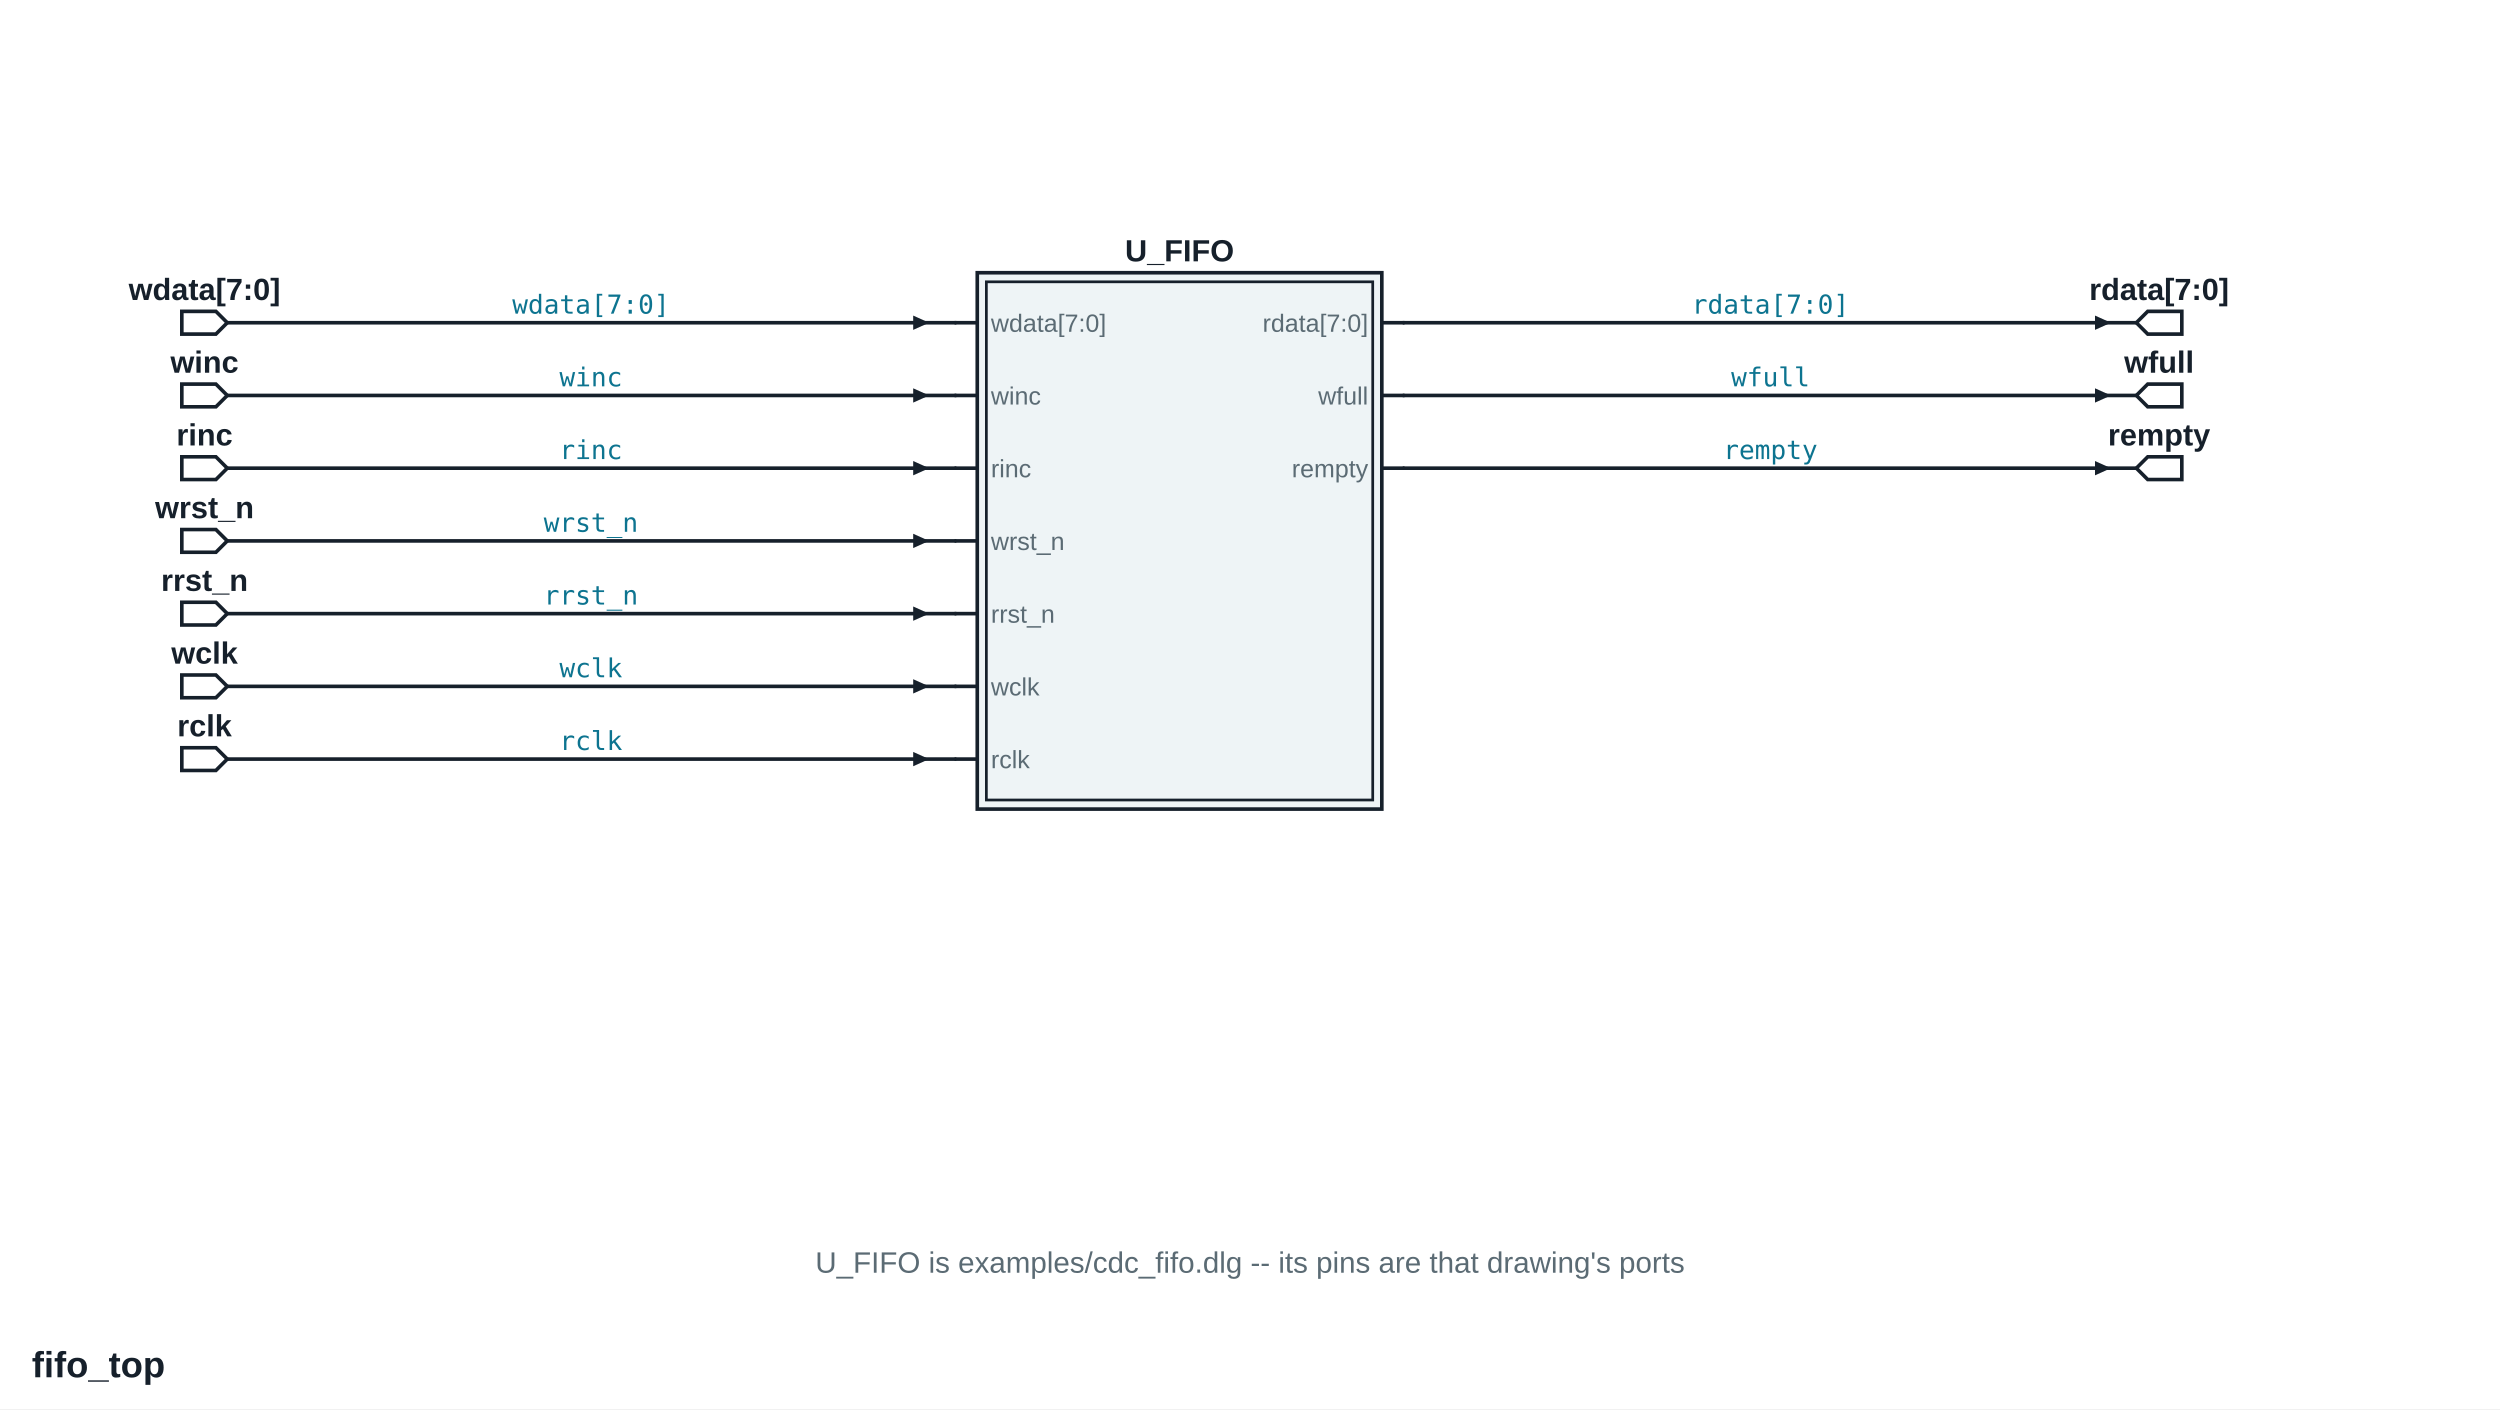
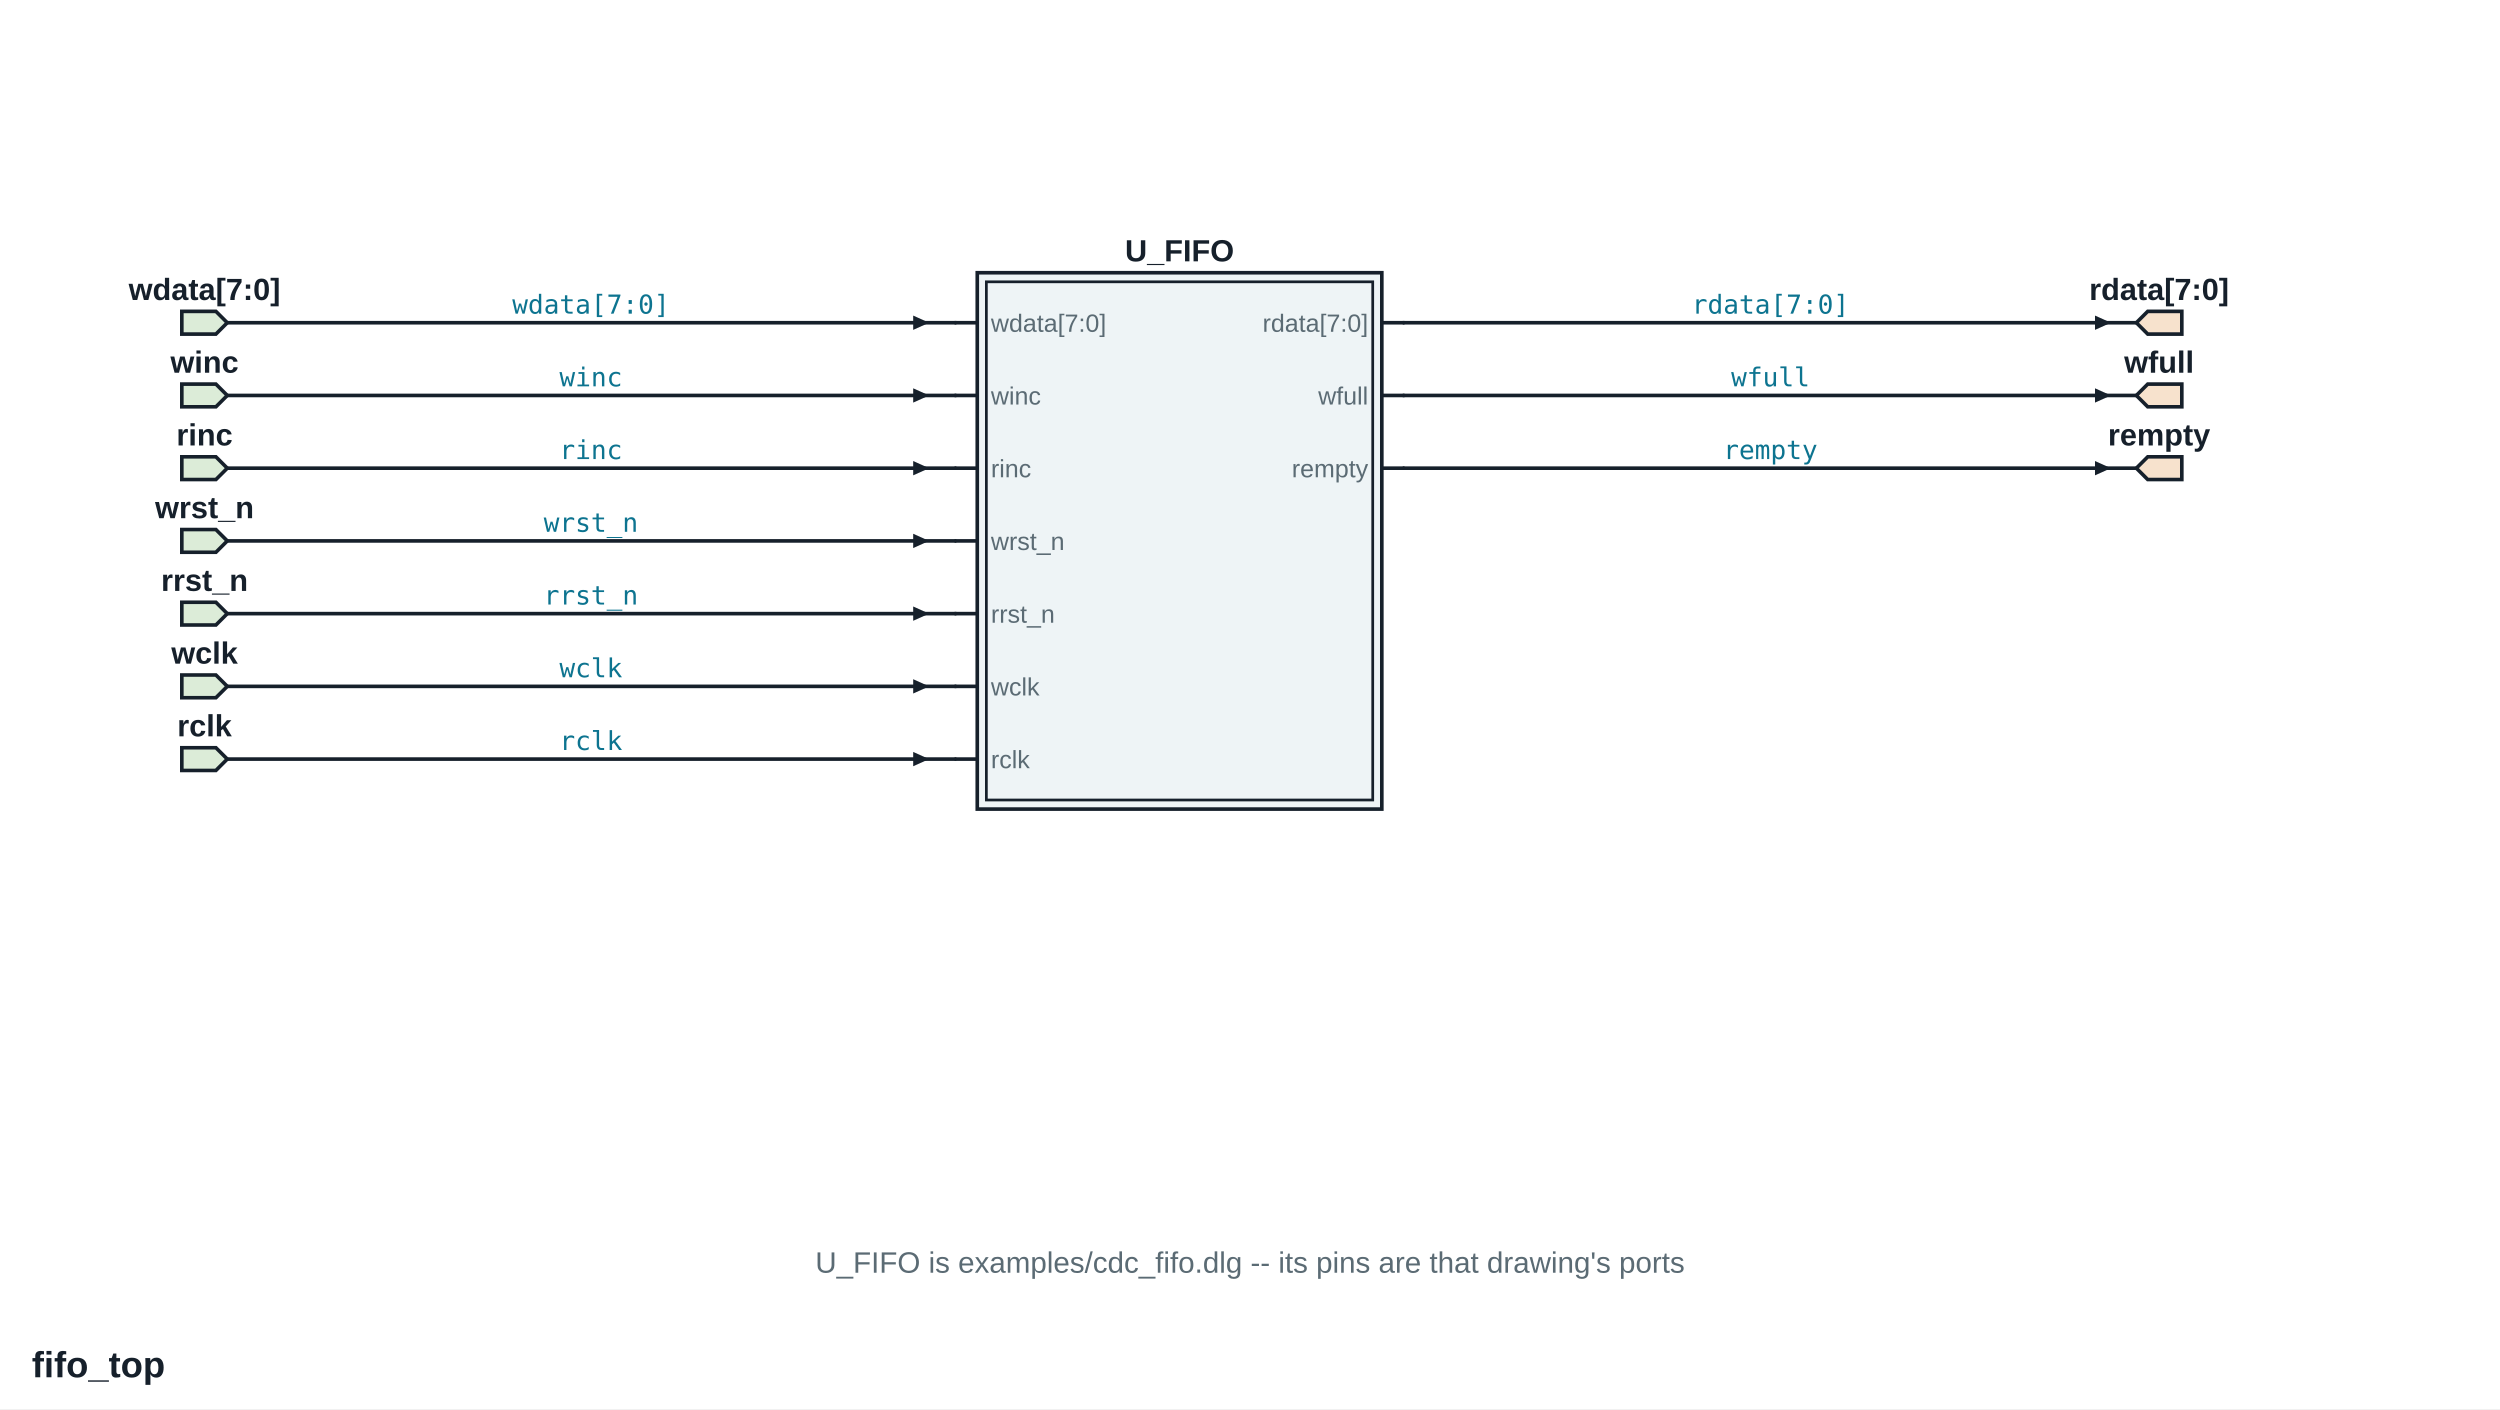
<svg xmlns="http://www.w3.org/2000/svg" width="1100" height="620" viewBox="0 0 1100 620" font-family="'IBM Plex Sans','IBM Plex Sans Text',Arial,Helvetica,sans-serif">
  <rect x="0" y="0" width="1100" height="620" fill="#ffffff" />
  <g class="dl-shapes">
    <text x="550" y="560" text-anchor="middle" font-family="'IBM Plex Sans','IBM Plex Sans Text',Arial,Helvetica,sans-serif" font-size="13" fill="#5b6b74">U_FIFO is examples/cdc_fifo.dlg -- its pins are that drawing's ports</text>
  </g>
  <g class="dl-nets">
    <path class="dl-net" data-id="n1" d="M100 142 L420 142" fill="none" stroke="#16202b" stroke-width="1.6" stroke-linejoin="miter" stroke-linecap="square" />
    <path class="dl-net" data-id="n2" d="M100 174 L420 174" fill="none" stroke="#16202b" stroke-width="1.6" stroke-linejoin="miter" stroke-linecap="square" />
    <path class="dl-net" data-id="n3" d="M100 206 L420 206" fill="none" stroke="#16202b" stroke-width="1.6" stroke-linejoin="miter" stroke-linecap="square" />
    <path class="dl-net" data-id="n4" d="M100 238 L420 238" fill="none" stroke="#16202b" stroke-width="1.6" stroke-linejoin="miter" stroke-linecap="square" />
    <path class="dl-net" data-id="n5" d="M100 270 L420 270" fill="none" stroke="#16202b" stroke-width="1.6" stroke-linejoin="miter" stroke-linecap="square" />
    <path class="dl-net" data-id="n6" d="M100 302 L420 302" fill="none" stroke="#16202b" stroke-width="1.6" stroke-linejoin="miter" stroke-linecap="square" />
    <path class="dl-net" data-id="n7" d="M100 334 L420 334" fill="none" stroke="#16202b" stroke-width="1.6" stroke-linejoin="miter" stroke-linecap="square" />
    <path class="dl-net" data-id="n8" d="M618 142 L940 142" fill="none" stroke="#16202b" stroke-width="1.6" stroke-linejoin="miter" stroke-linecap="square" />
    <path class="dl-net" data-id="n9" d="M618 174 L940 174" fill="none" stroke="#16202b" stroke-width="1.6" stroke-linejoin="miter" stroke-linecap="square" />
    <path class="dl-net" data-id="n10" d="M618 206 L940 206" fill="none" stroke="#16202b" stroke-width="1.6" stroke-linejoin="miter" stroke-linecap="square" />
    <text x="260" y="138" text-anchor="middle" font-family="'IBM Plex Mono','DejaVu Sans Mono','Courier New',monospace" font-size="11.5" fill="#0d7490">wdata[7:0]</text>
    <text x="260" y="170" text-anchor="middle" font-family="'IBM Plex Mono','DejaVu Sans Mono','Courier New',monospace" font-size="11.5" fill="#0d7490">winc</text>
    <text x="260" y="202" text-anchor="middle" font-family="'IBM Plex Mono','DejaVu Sans Mono','Courier New',monospace" font-size="11.5" fill="#0d7490">rinc</text>
    <text x="260" y="234" text-anchor="middle" font-family="'IBM Plex Mono','DejaVu Sans Mono','Courier New',monospace" font-size="11.5" fill="#0d7490">wrst_n</text>
    <text x="260" y="266" text-anchor="middle" font-family="'IBM Plex Mono','DejaVu Sans Mono','Courier New',monospace" font-size="11.5" fill="#0d7490">rrst_n</text>
    <text x="260" y="298" text-anchor="middle" font-family="'IBM Plex Mono','DejaVu Sans Mono','Courier New',monospace" font-size="11.5" fill="#0d7490">wclk</text>
    <text x="260" y="330" text-anchor="middle" font-family="'IBM Plex Mono','DejaVu Sans Mono','Courier New',monospace" font-size="11.5" fill="#0d7490">rclk</text>
    <text x="779" y="138" text-anchor="middle" font-family="'IBM Plex Mono','DejaVu Sans Mono','Courier New',monospace" font-size="11.5" fill="#0d7490">rdata[7:0]</text>
    <text x="779" y="170" text-anchor="middle" font-family="'IBM Plex Mono','DejaVu Sans Mono','Courier New',monospace" font-size="11.5" fill="#0d7490">wfull</text>
    <text x="779" y="202" text-anchor="middle" font-family="'IBM Plex Mono','DejaVu Sans Mono','Courier New',monospace" font-size="11.5" fill="#0d7490">rempty</text>
    <polygon points="408.8,142 401.8,145.15 401.8,138.85" fill="#16202b" />
    <polygon points="408.8,174 401.8,177.15 401.8,170.85" fill="#16202b" />
    <polygon points="408.8,206 401.8,209.15 401.8,202.85" fill="#16202b" />
    <polygon points="408.8,238 401.8,241.15 401.8,234.85" fill="#16202b" />
    <polygon points="408.8,270 401.8,273.15 401.8,266.85" fill="#16202b" />
    <polygon points="408.8,302 401.8,305.15 401.8,298.85" fill="#16202b" />
    <polygon points="408.8,334 401.8,337.15 401.8,330.85" fill="#16202b" />
    <polygon points="928.8,142 921.8,145.15 921.8,138.85" fill="#16202b" />
    <polygon points="928.8,174 921.8,177.15 921.8,170.85" fill="#16202b" />
    <polygon points="928.8,206 921.8,209.15 921.8,202.85" fill="#16202b" />
  </g>
  <g class="dl-cells">
    <g class="dl-cell" data-id="u_fifo" data-type="sheet" transform="matrix(1,0,0,1,420,120)">
      <rect x="10" y="0" width="178" height="236" fill="#eef4f6" stroke="#16202b" stroke-width="1.6" />
      <rect x="14" y="4" width="170" height="228" fill="none" stroke="#16202b" stroke-width="1.2" />
      <line x1="0" y1="22" x2="10" y2="22" stroke="#16202b" stroke-width="1.6" />
      <line x1="0" y1="54" x2="10" y2="54" stroke="#16202b" stroke-width="1.6" />
      <line x1="0" y1="86" x2="10" y2="86" stroke="#16202b" stroke-width="1.6" />
      <line x1="0" y1="118" x2="10" y2="118" stroke="#16202b" stroke-width="1.6" />
      <line x1="0" y1="150" x2="10" y2="150" stroke="#16202b" stroke-width="1.6" />
      <line x1="0" y1="182" x2="10" y2="182" stroke="#16202b" stroke-width="1.6" />
      <line x1="0" y1="214" x2="10" y2="214" stroke="#16202b" stroke-width="1.6" />
      <line x1="198" y1="22" x2="188" y2="22" stroke="#16202b" stroke-width="1.6" />
      <line x1="198" y1="54" x2="188" y2="54" stroke="#16202b" stroke-width="1.6" />
      <line x1="198" y1="86" x2="188" y2="86" stroke="#16202b" stroke-width="1.6" />
    </g>
    <text x="436" y="146" text-anchor="start" font-family="'IBM Plex Sans','IBM Plex Sans Text',Arial,Helvetica,sans-serif" font-size="11" fill="#5b6b74">wdata[7:0]</text>
    <text x="436" y="178" text-anchor="start" font-family="'IBM Plex Sans','IBM Plex Sans Text',Arial,Helvetica,sans-serif" font-size="11" fill="#5b6b74">winc</text>
    <text x="436" y="210" text-anchor="start" font-family="'IBM Plex Sans','IBM Plex Sans Text',Arial,Helvetica,sans-serif" font-size="11" fill="#5b6b74">rinc</text>
    <text x="436" y="242" text-anchor="start" font-family="'IBM Plex Sans','IBM Plex Sans Text',Arial,Helvetica,sans-serif" font-size="11" fill="#5b6b74">wrst_n</text>
    <text x="436" y="274" text-anchor="start" font-family="'IBM Plex Sans','IBM Plex Sans Text',Arial,Helvetica,sans-serif" font-size="11" fill="#5b6b74">rrst_n</text>
    <text x="436" y="306" text-anchor="start" font-family="'IBM Plex Sans','IBM Plex Sans Text',Arial,Helvetica,sans-serif" font-size="11" fill="#5b6b74">wclk</text>
    <text x="436" y="338" text-anchor="start" font-family="'IBM Plex Sans','IBM Plex Sans Text',Arial,Helvetica,sans-serif" font-size="11" fill="#5b6b74">rclk</text>
    <text x="602" y="146" text-anchor="end" font-family="'IBM Plex Sans','IBM Plex Sans Text',Arial,Helvetica,sans-serif" font-size="11" fill="#5b6b74">rdata[7:0]</text>
    <text x="602" y="178" text-anchor="end" font-family="'IBM Plex Sans','IBM Plex Sans Text',Arial,Helvetica,sans-serif" font-size="11" fill="#5b6b74">wfull</text>
    <text x="602" y="210" text-anchor="end" font-family="'IBM Plex Sans','IBM Plex Sans Text',Arial,Helvetica,sans-serif" font-size="11" fill="#5b6b74">rempty</text>
    <text x="519" y="115" text-anchor="middle" font-family="'IBM Plex Sans','IBM Plex Sans Text',Arial,Helvetica,sans-serif" font-size="13.5" font-weight="600" fill="#16202b">U_FIFO</text>
    <g class="dl-cell" data-id="p1" data-type="port_in" transform="matrix(1,0,0,1,80,137)">
-       <path d="M0 0 H15 L20 5 L15 10 H0 Z" fill="#ffffff" stroke="#16202b" stroke-width="1.6" />
+       <path d="M0 0 H15 L20 5 L15 10 H0 Z" fill="#dcecd8" stroke="#16202b" stroke-width="1.6" />
    </g>
    <text x="90" y="132" text-anchor="middle" font-family="'IBM Plex Sans','IBM Plex Sans Text',Arial,Helvetica,sans-serif" font-size="13.5" font-weight="600" fill="#16202b">wdata[7:0]</text>
    <g class="dl-cell" data-id="p2" data-type="port_in" transform="matrix(1,0,0,1,80,169)">
-       <path d="M0 0 H15 L20 5 L15 10 H0 Z" fill="#ffffff" stroke="#16202b" stroke-width="1.6" />
+       <path d="M0 0 H15 L20 5 L15 10 H0 Z" fill="#dcecd8" stroke="#16202b" stroke-width="1.6" />
    </g>
    <text x="90" y="164" text-anchor="middle" font-family="'IBM Plex Sans','IBM Plex Sans Text',Arial,Helvetica,sans-serif" font-size="13.5" font-weight="600" fill="#16202b">winc</text>
    <g class="dl-cell" data-id="p3" data-type="port_in" transform="matrix(1,0,0,1,80,201)">
-       <path d="M0 0 H15 L20 5 L15 10 H0 Z" fill="#ffffff" stroke="#16202b" stroke-width="1.6" />
+       <path d="M0 0 H15 L20 5 L15 10 H0 Z" fill="#dcecd8" stroke="#16202b" stroke-width="1.6" />
    </g>
    <text x="90" y="196" text-anchor="middle" font-family="'IBM Plex Sans','IBM Plex Sans Text',Arial,Helvetica,sans-serif" font-size="13.5" font-weight="600" fill="#16202b">rinc</text>
    <g class="dl-cell" data-id="p4" data-type="port_in" transform="matrix(1,0,0,1,80,233)">
-       <path d="M0 0 H15 L20 5 L15 10 H0 Z" fill="#ffffff" stroke="#16202b" stroke-width="1.6" />
+       <path d="M0 0 H15 L20 5 L15 10 H0 Z" fill="#dcecd8" stroke="#16202b" stroke-width="1.6" />
    </g>
    <text x="90" y="228" text-anchor="middle" font-family="'IBM Plex Sans','IBM Plex Sans Text',Arial,Helvetica,sans-serif" font-size="13.5" font-weight="600" fill="#16202b">wrst_n</text>
    <g class="dl-cell" data-id="p5" data-type="port_in" transform="matrix(1,0,0,1,80,265)">
-       <path d="M0 0 H15 L20 5 L15 10 H0 Z" fill="#ffffff" stroke="#16202b" stroke-width="1.6" />
+       <path d="M0 0 H15 L20 5 L15 10 H0 Z" fill="#dcecd8" stroke="#16202b" stroke-width="1.6" />
    </g>
    <text x="90" y="260" text-anchor="middle" font-family="'IBM Plex Sans','IBM Plex Sans Text',Arial,Helvetica,sans-serif" font-size="13.5" font-weight="600" fill="#16202b">rrst_n</text>
    <g class="dl-cell" data-id="p6" data-type="port_in" transform="matrix(1,0,0,1,80,297)">
-       <path d="M0 0 H15 L20 5 L15 10 H0 Z" fill="#ffffff" stroke="#16202b" stroke-width="1.6" />
+       <path d="M0 0 H15 L20 5 L15 10 H0 Z" fill="#dcecd8" stroke="#16202b" stroke-width="1.6" />
    </g>
    <text x="90" y="292" text-anchor="middle" font-family="'IBM Plex Sans','IBM Plex Sans Text',Arial,Helvetica,sans-serif" font-size="13.5" font-weight="600" fill="#16202b">wclk</text>
    <g class="dl-cell" data-id="p7" data-type="port_in" transform="matrix(1,0,0,1,80,329)">
-       <path d="M0 0 H15 L20 5 L15 10 H0 Z" fill="#ffffff" stroke="#16202b" stroke-width="1.6" />
+       <path d="M0 0 H15 L20 5 L15 10 H0 Z" fill="#dcecd8" stroke="#16202b" stroke-width="1.6" />
    </g>
    <text x="90" y="324" text-anchor="middle" font-family="'IBM Plex Sans','IBM Plex Sans Text',Arial,Helvetica,sans-serif" font-size="13.5" font-weight="600" fill="#16202b">rclk</text>
    <g class="dl-cell" data-id="p8" data-type="port_out" transform="matrix(1,0,0,1,940,137)">
-       <path d="M20 0 H5 L0 5 L5 10 H20 Z" fill="#ffffff" stroke="#16202b" stroke-width="1.6" />
+       <path d="M20 0 H5 L0 5 L5 10 H20 Z" fill="#f7e2cd" stroke="#16202b" stroke-width="1.6" />
    </g>
    <text x="950" y="132" text-anchor="middle" font-family="'IBM Plex Sans','IBM Plex Sans Text',Arial,Helvetica,sans-serif" font-size="13.5" font-weight="600" fill="#16202b">rdata[7:0]</text>
    <g class="dl-cell" data-id="p9" data-type="port_out" transform="matrix(1,0,0,1,940,169)">
-       <path d="M20 0 H5 L0 5 L5 10 H20 Z" fill="#ffffff" stroke="#16202b" stroke-width="1.6" />
+       <path d="M20 0 H5 L0 5 L5 10 H20 Z" fill="#f7e2cd" stroke="#16202b" stroke-width="1.6" />
    </g>
    <text x="950" y="164" text-anchor="middle" font-family="'IBM Plex Sans','IBM Plex Sans Text',Arial,Helvetica,sans-serif" font-size="13.5" font-weight="600" fill="#16202b">wfull</text>
    <g class="dl-cell" data-id="p10" data-type="port_out" transform="matrix(1,0,0,1,940,201)">
-       <path d="M20 0 H5 L0 5 L5 10 H20 Z" fill="#ffffff" stroke="#16202b" stroke-width="1.6" />
+       <path d="M20 0 H5 L0 5 L5 10 H20 Z" fill="#f7e2cd" stroke="#16202b" stroke-width="1.6" />
    </g>
    <text x="950" y="196" text-anchor="middle" font-family="'IBM Plex Sans','IBM Plex Sans Text',Arial,Helvetica,sans-serif" font-size="13.5" font-weight="600" fill="#16202b">rempty</text>
  </g>
  <text x="14" y="606" font-family="'IBM Plex Sans','IBM Plex Sans Text',Arial,Helvetica,sans-serif" font-size="16" font-weight="600" fill="#16202b">fifo_top</text>
</svg>
